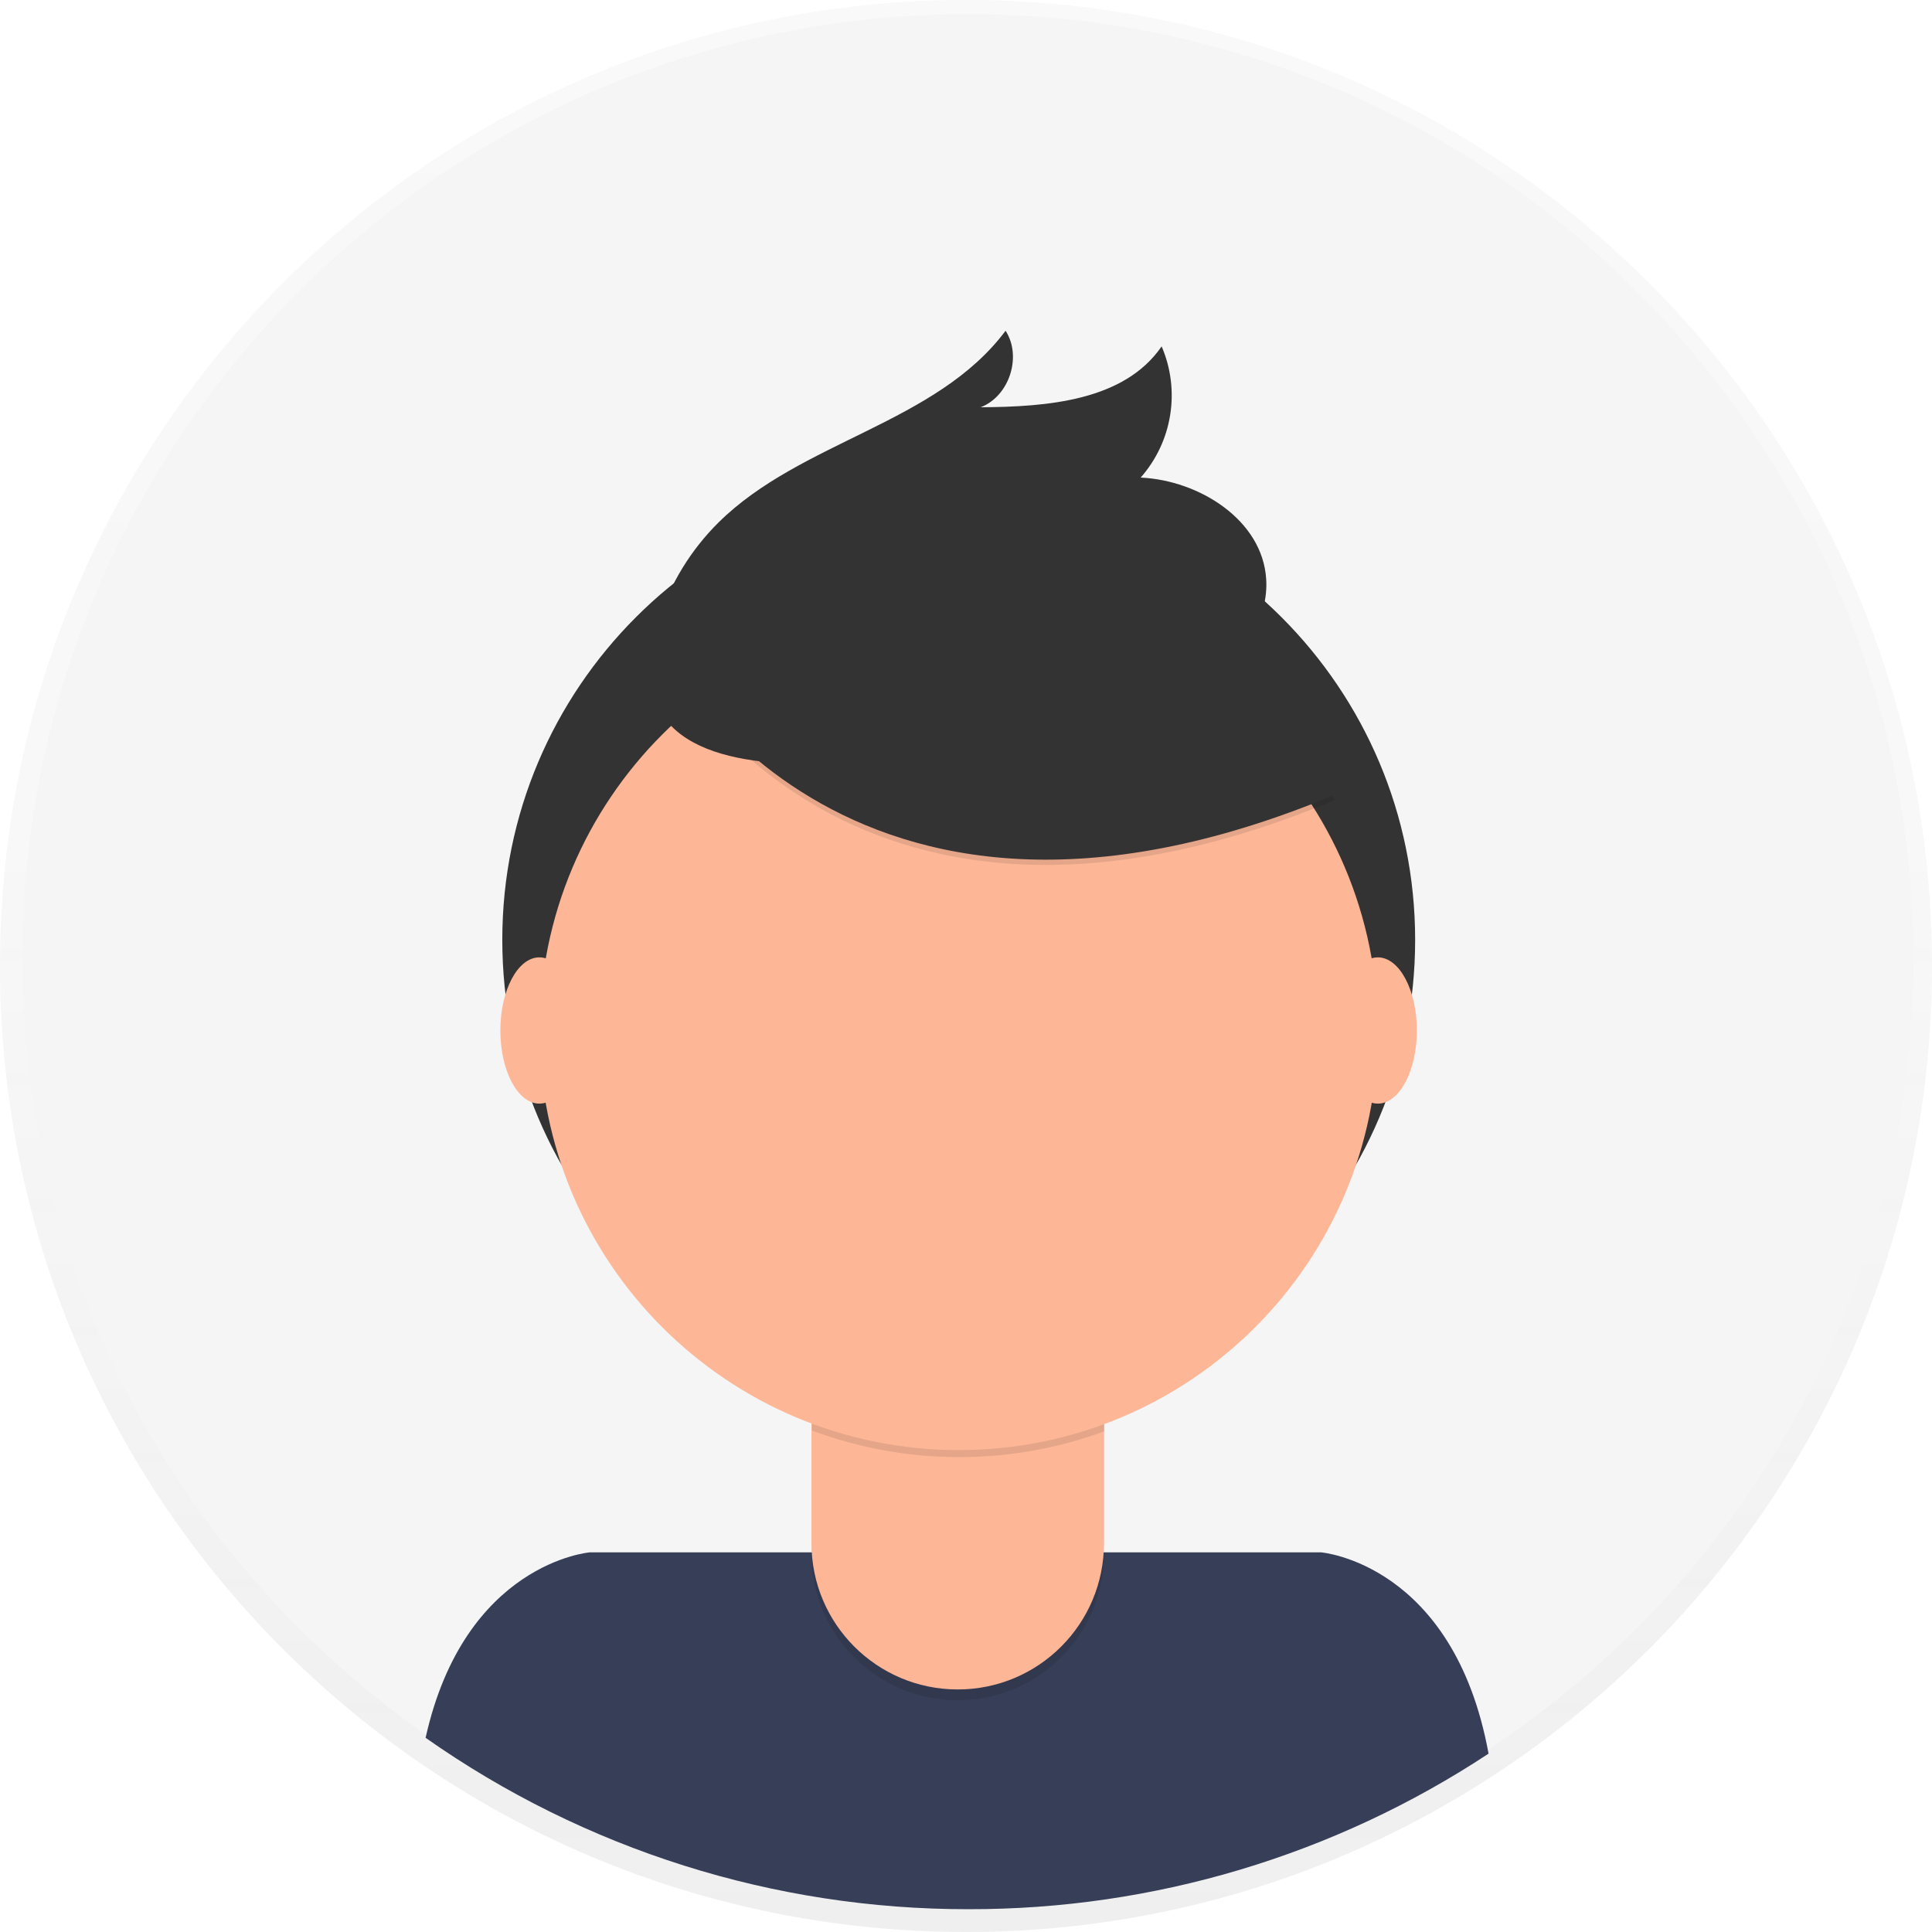
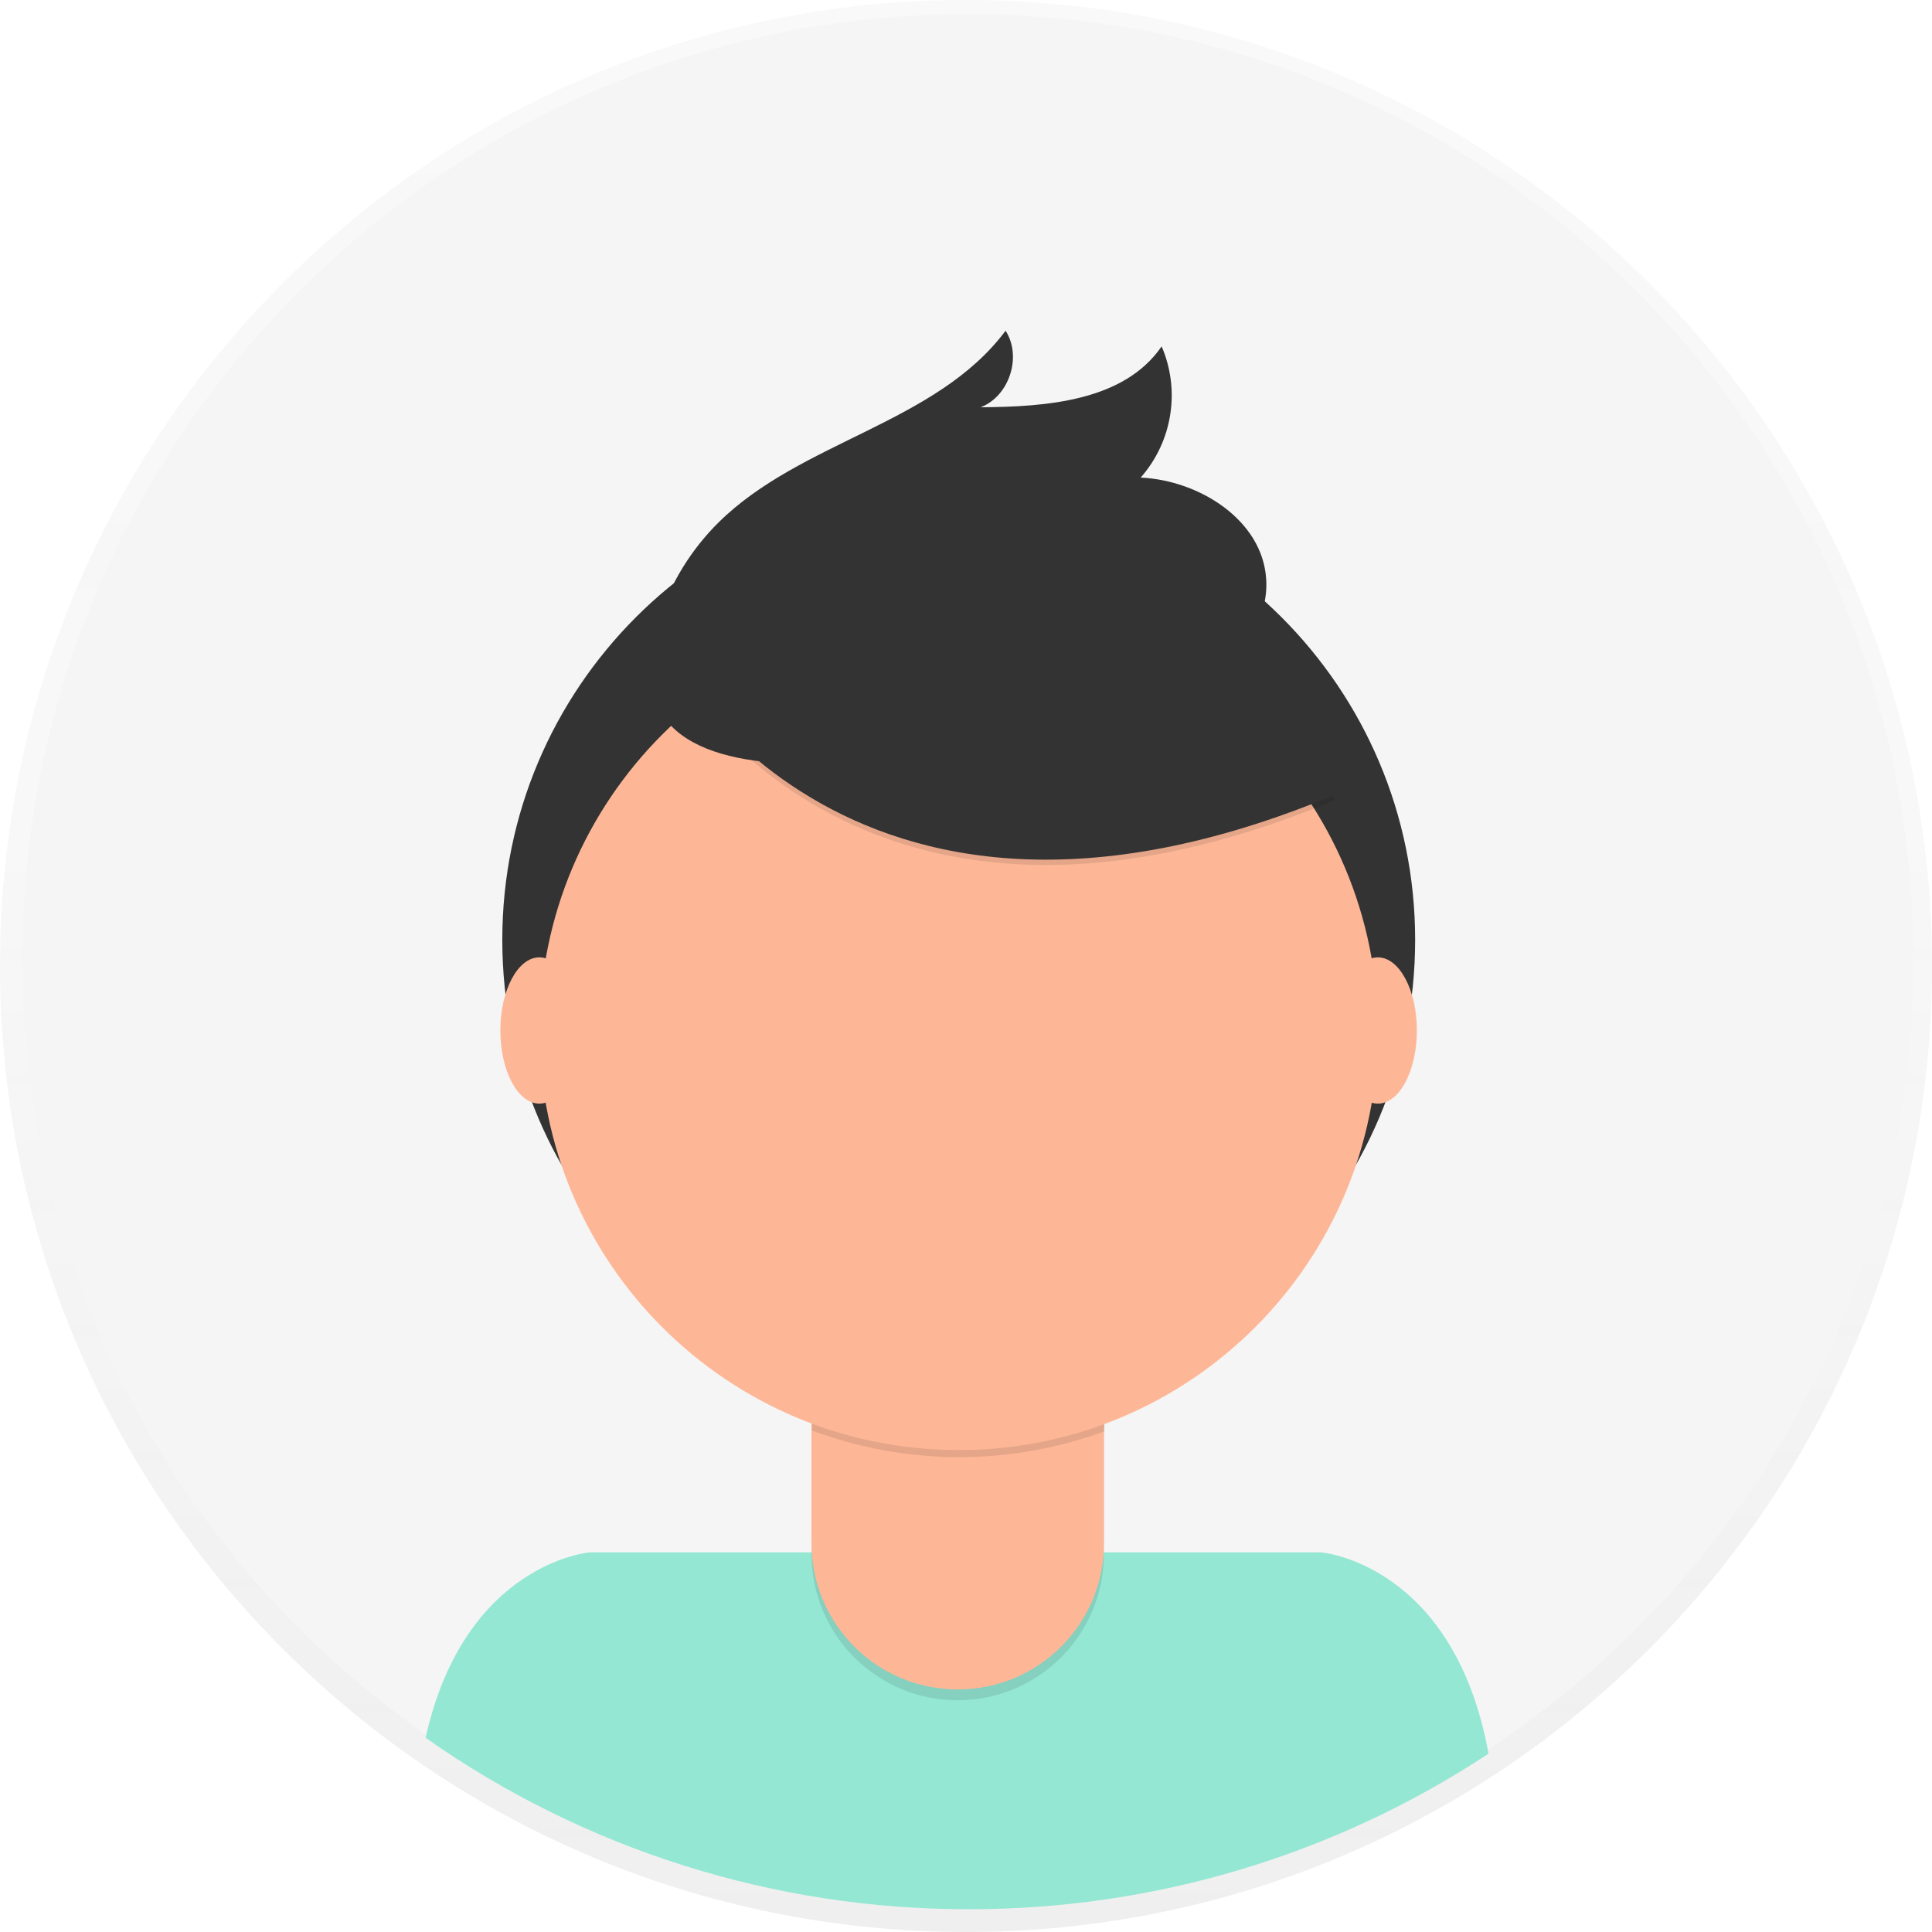
<svg xmlns="http://www.w3.org/2000/svg" id="457bf273-24a3-4fd8-a857-e9b918267d6a" data-name="Layer 1" width="698" height="698" viewBox="0 0 698 698">
  <defs>
    <linearGradient id="b247946c-c62f-4d08-994a-4c3d64e1e98f" x1="349" y1="698" x2="349" gradientUnits="userSpaceOnUse">
      <stop offset="0" stop-color="gray" stop-opacity="0.25" />
      <stop offset="0.54" stop-color="gray" stop-opacity="0.12" />
      <stop offset="1" stop-color="gray" stop-opacity="0.1" />
    </linearGradient>
  </defs>
  <g opacity="0.5">
    <circle cx="349" cy="349" r="349" fill="url(#b247946c-c62f-4d08-994a-4c3d64e1e98f)" />
  </g>
  <circle cx="349.68" cy="346.77" r="341.64" fill="#f5f5f5" />
-   <path d="M601,790.76a340,340,0,0,0,187.79-56.2c-12.59-68.8-60.5-72.72-60.5-72.72H464.09s-45.21,3.71-59.33,67A340.07,340.07,0,0,0,601,790.76Z" transform="translate(-251 -101)" fill="#373e57" />
+   <path d="M601,790.76a340,340,0,0,0,187.79-56.2c-12.59-68.8-60.5-72.72-60.5-72.72H464.09s-45.21,3.71-59.33,67A340.07,340.07,0,0,0,601,790.76Z" transform="translate(-251 -101)" fill="#94e7d3" />
  <circle cx="346.37" cy="339.57" r="164.9" fill="#333" />
  <path d="M293.15,476.92H398.81a0,0,0,0,1,0,0v84.53A52.83,52.83,0,0,1,346,614.28h0a52.83,52.83,0,0,1-52.83-52.83V476.92a0,0,0,0,1,0,0Z" opacity="0.1" />
  <path d="M296.5,473h99a3.35,3.35,0,0,1,3.35,3.35v81.18A52.83,52.83,0,0,1,346,610.37h0a52.83,52.83,0,0,1-52.83-52.83V476.35A3.35,3.35,0,0,1,296.5,473Z" fill="#fdb797" />
  <path d="M544.34,617.82a152.07,152.07,0,0,0,105.66.29v-13H544.34Z" transform="translate(-251 -101)" opacity="0.1" />
  <circle cx="346.37" cy="372.44" r="151.45" fill="#fdb797" />
  <path d="M489.49,335.68S553.32,465.24,733.37,390l-41.92-65.73-74.31-26.67Z" transform="translate(-251 -101)" opacity="0.1" />
  <path d="M489.49,333.78s63.83,129.56,243.88,54.3l-41.92-65.73-74.31-26.67Z" transform="translate(-251 -101)" fill="#333" />
  <path d="M488.93,325a87.49,87.49,0,0,1,21.69-35.27c29.79-29.45,78.63-35.66,103.68-69.24,6,9.32,1.36,23.65-9,27.65,24-.16,51.81-2.26,65.38-22a44.89,44.89,0,0,1-7.57,47.4c21.27,1,44,15.4,45.34,36.65.92,14.16-8,27.56-19.59,35.68s-25.71,11.85-39.56,14.9C608.86,369.7,462.54,407.07,488.93,325Z" transform="translate(-251 -101)" fill="#333" />
  <ellipse cx="194.86" cy="372.3" rx="14.09" ry="26.42" fill="#fdb797" />
  <ellipse cx="497.8" cy="372.3" rx="14.09" ry="26.42" fill="#fdb797" />
</svg>
